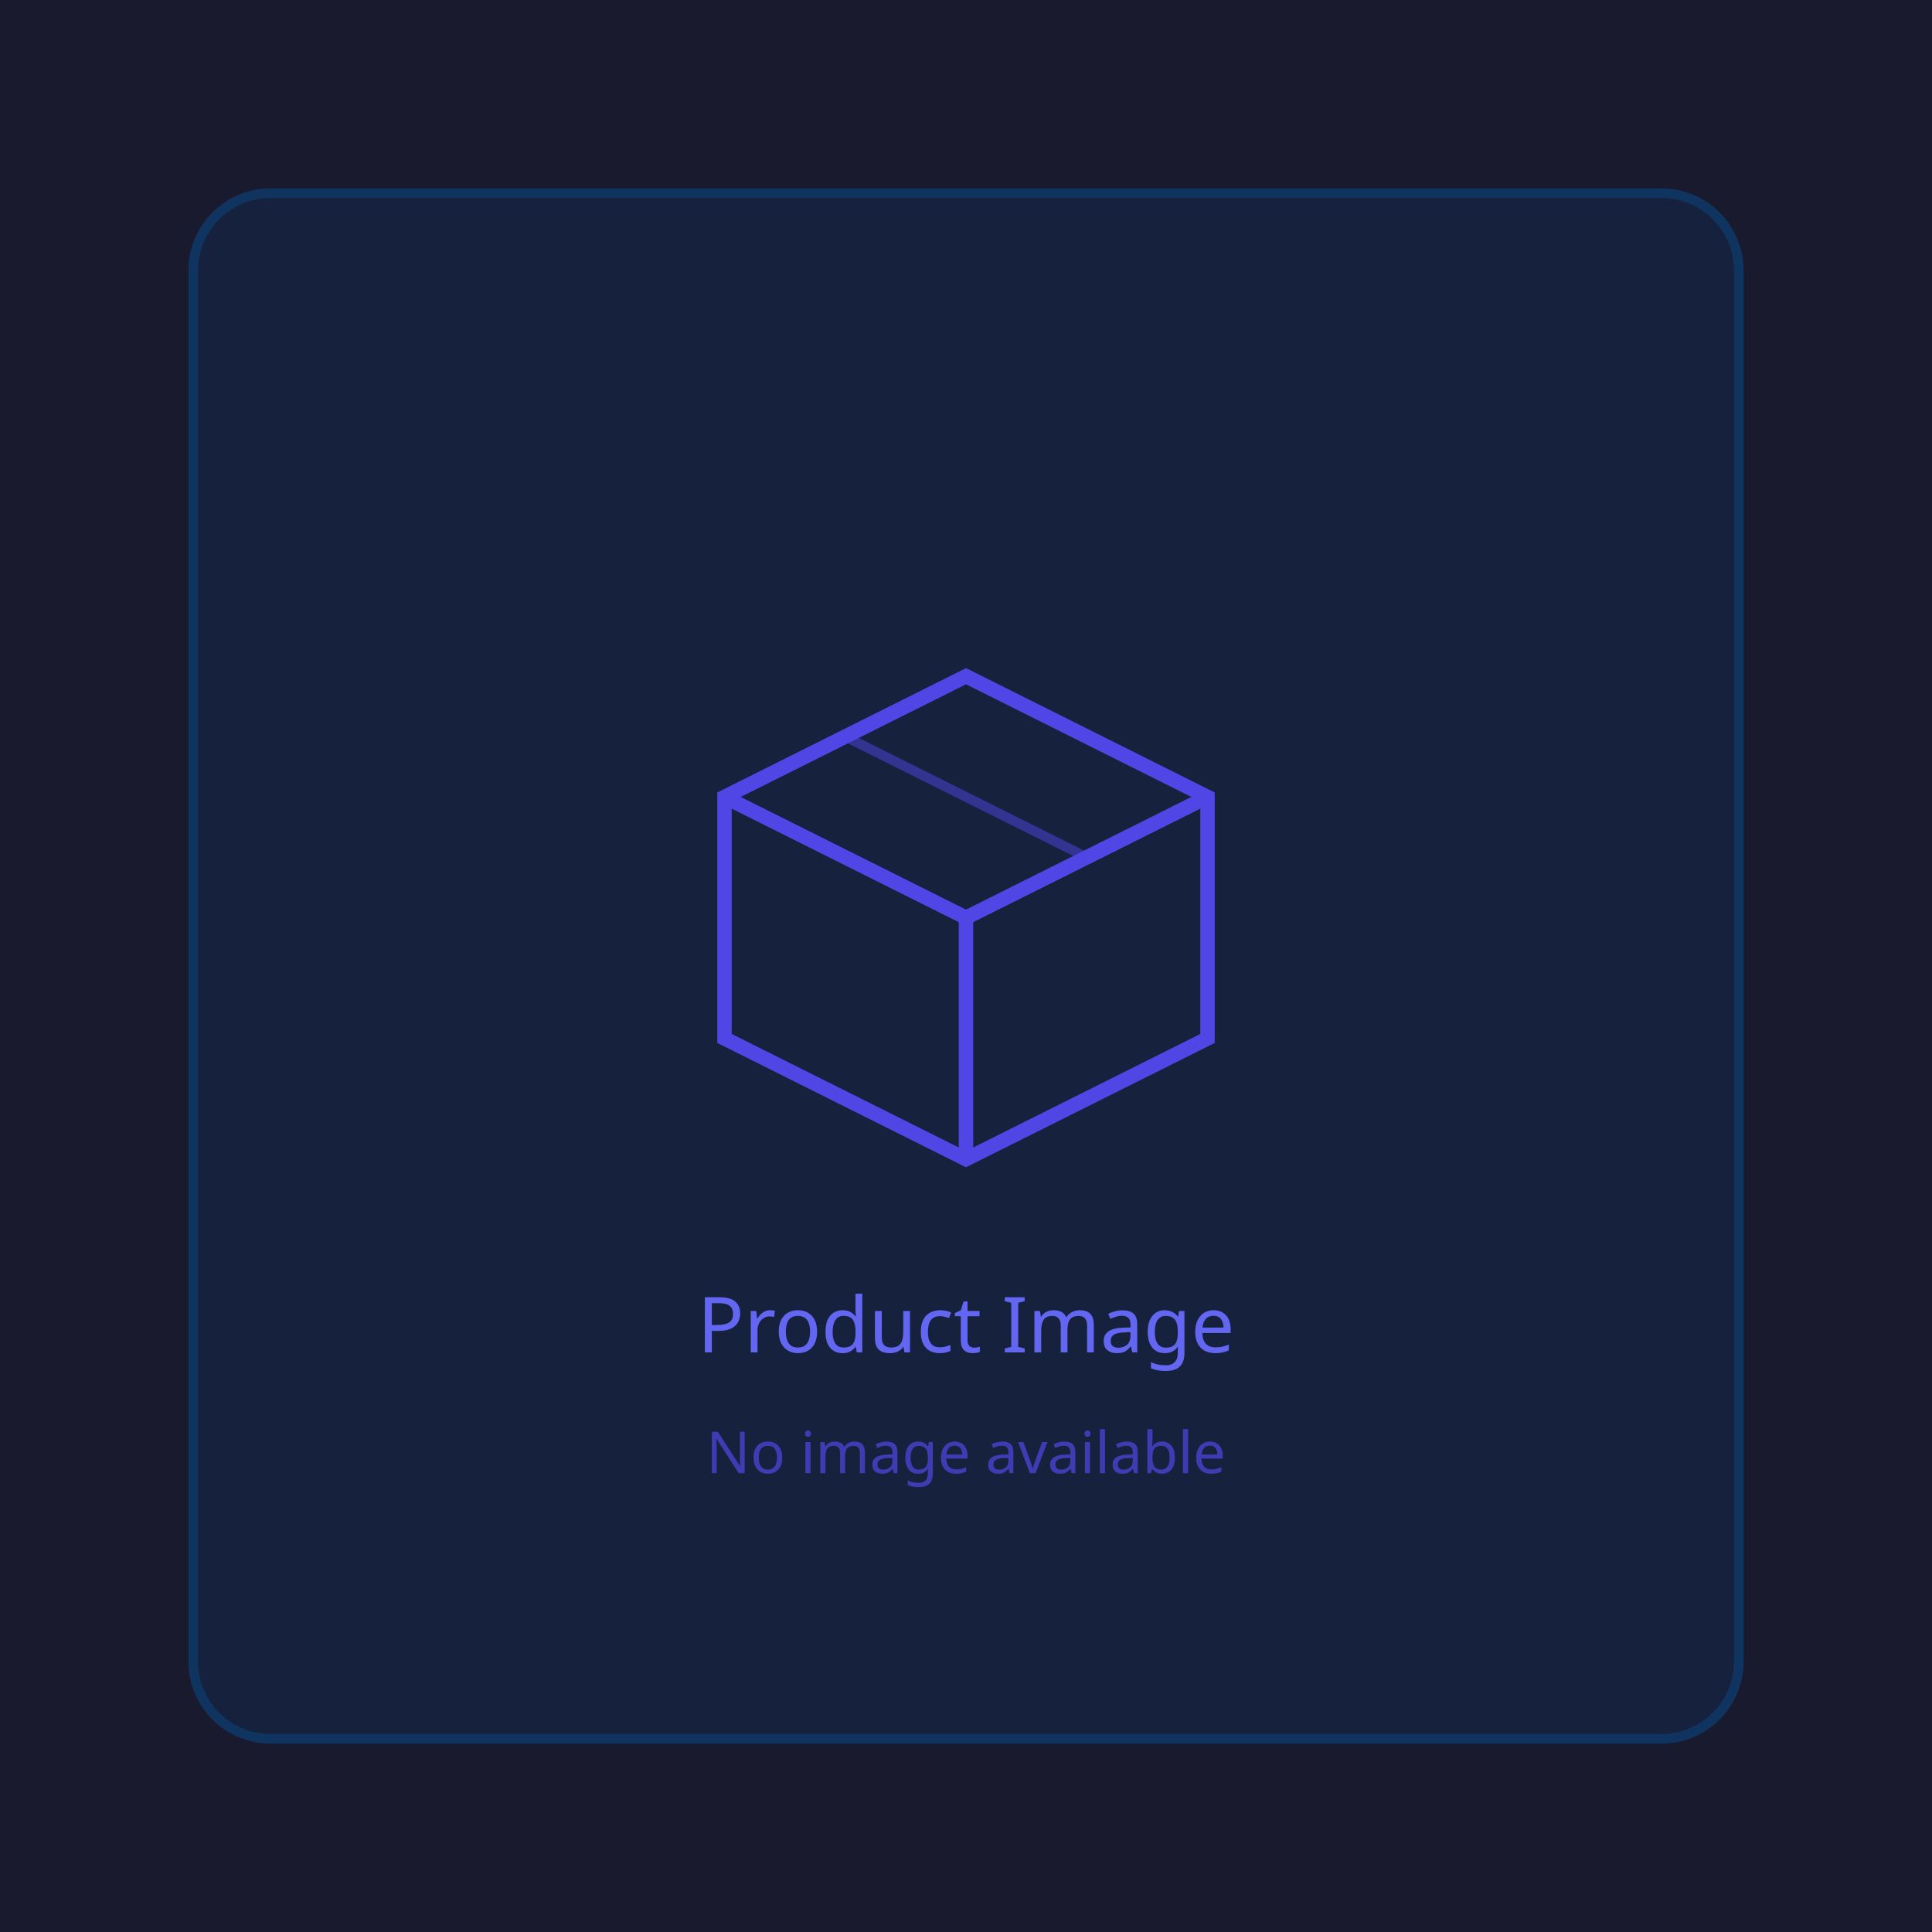
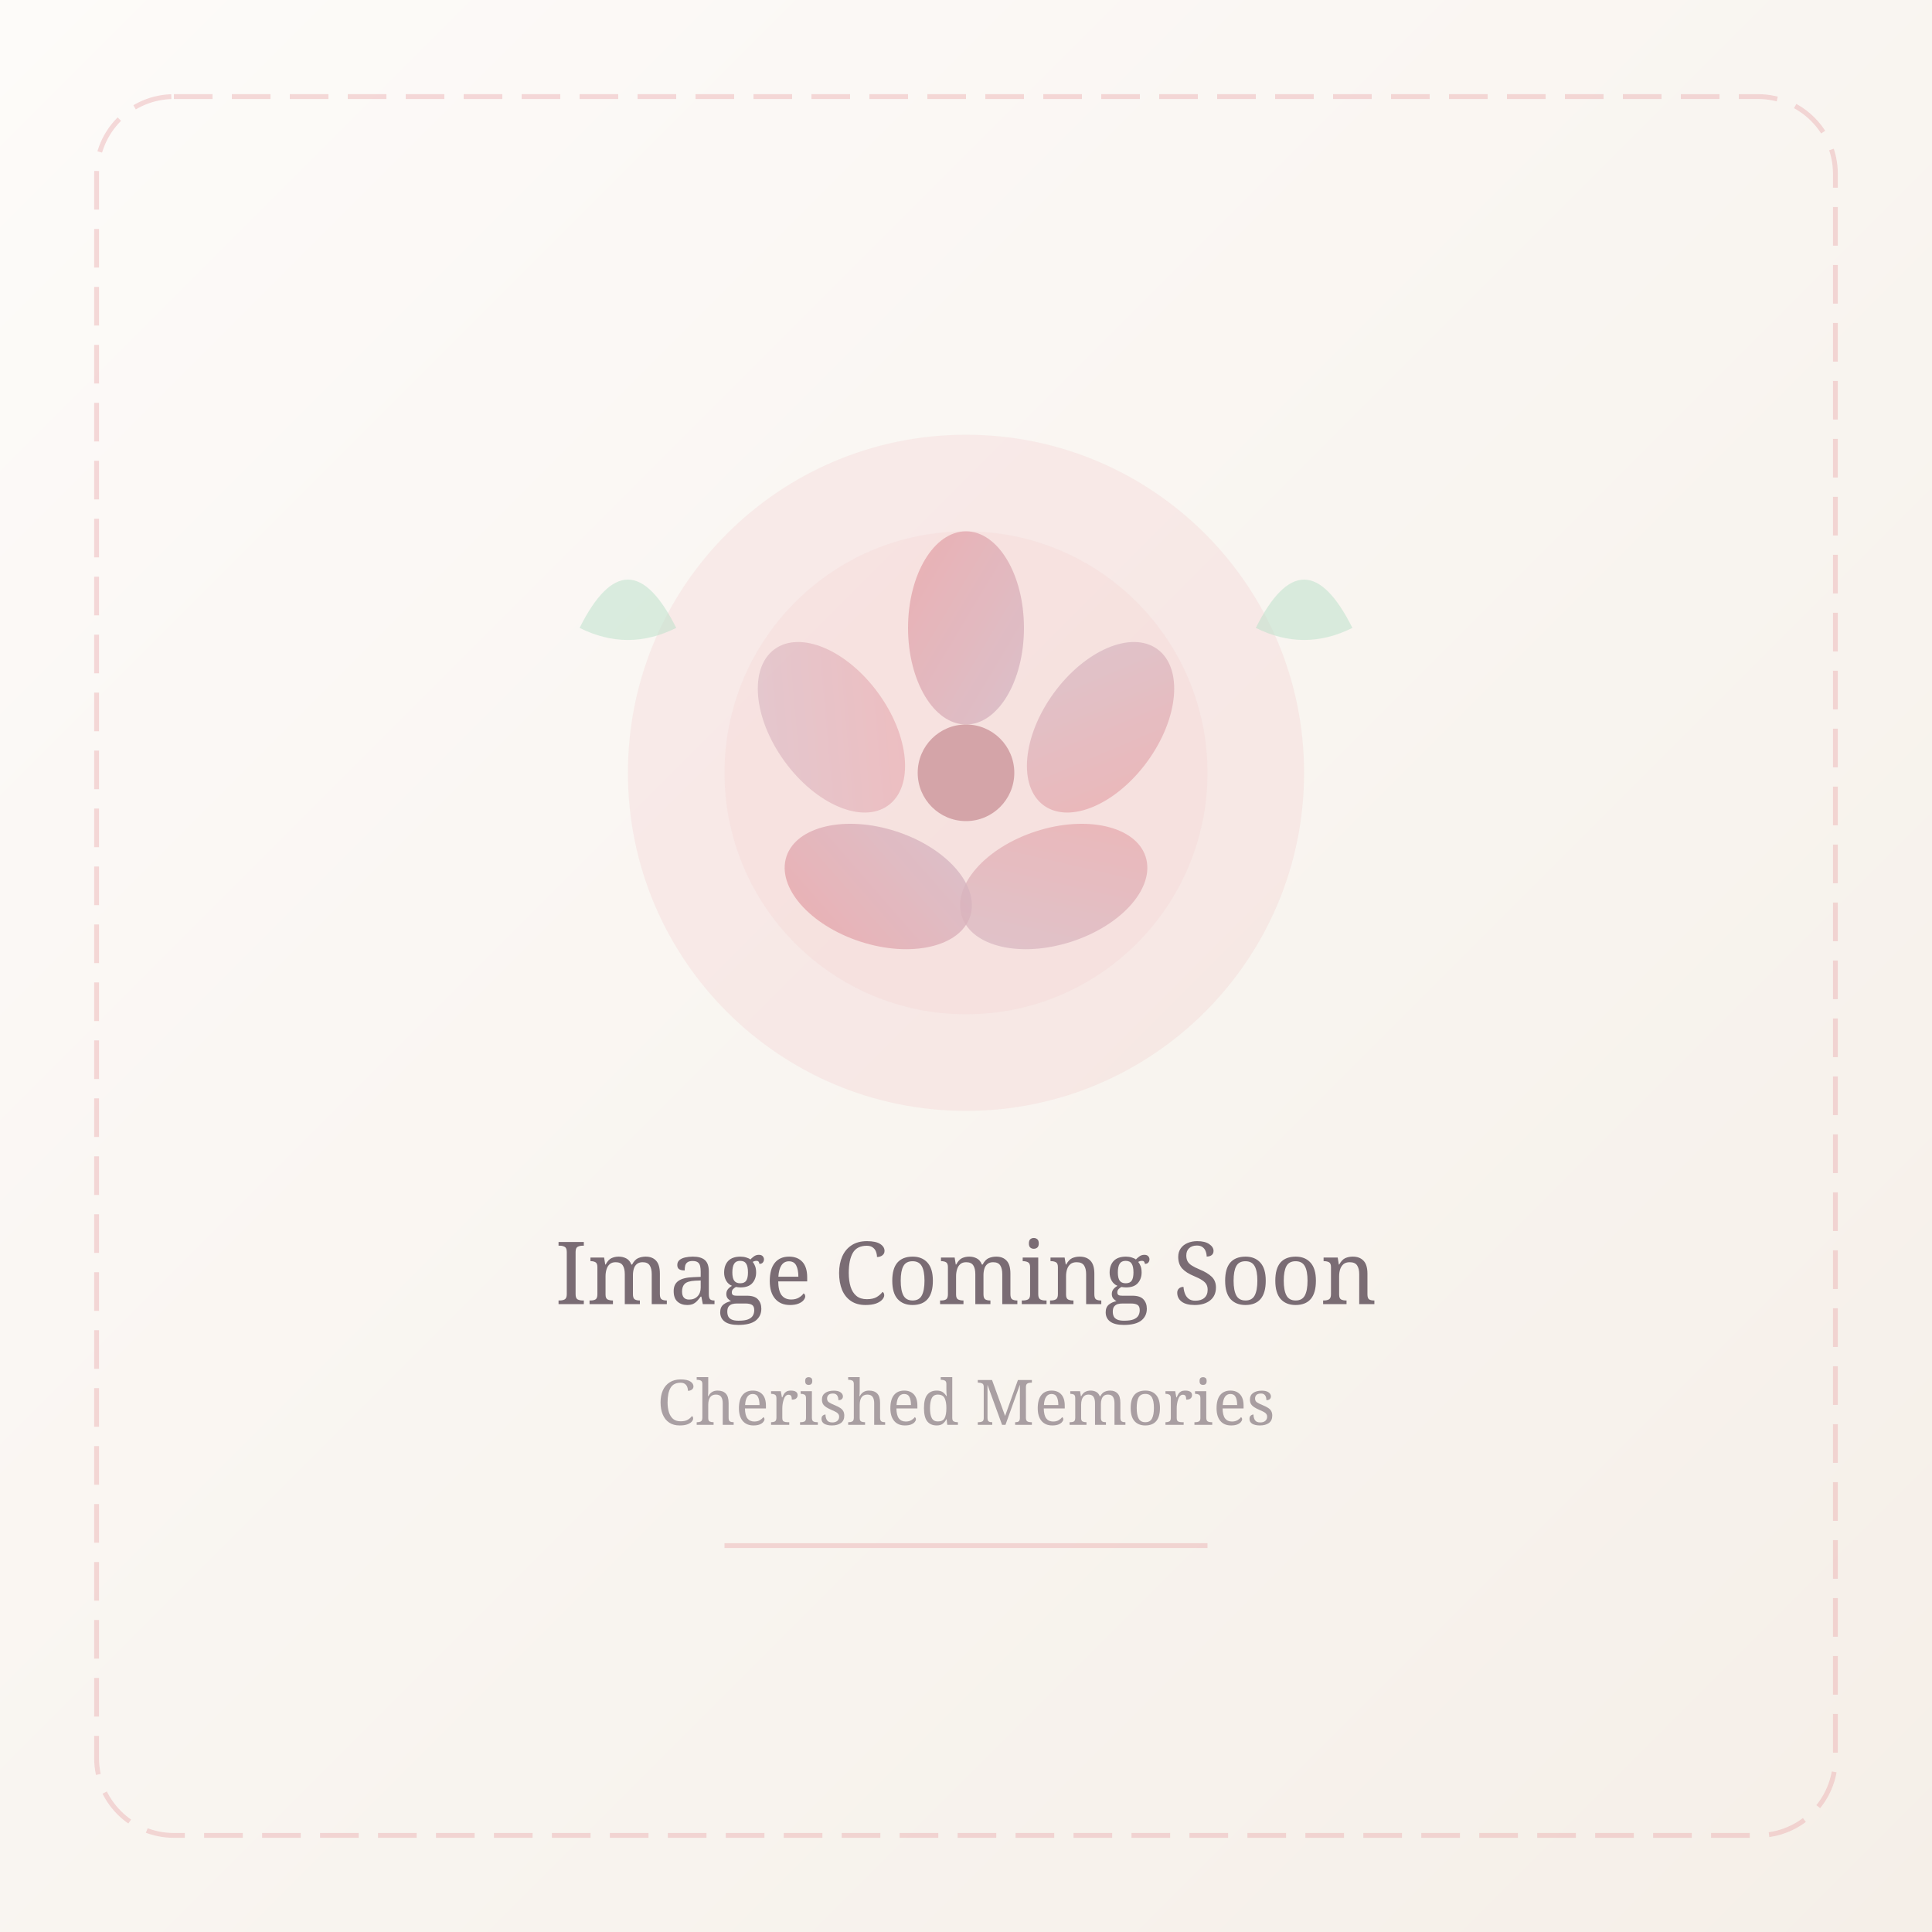
<svg xmlns="http://www.w3.org/2000/svg" width="400" height="400" viewBox="0 0 400 400" fill="none">
-   <rect width="400" height="400" fill="#1a1a2e" />
-   <rect x="40" y="40" width="320" height="320" rx="16" fill="#16213e" stroke="#0f3460" stroke-width="2" />
-   <g transform="translate(140, 130)">
-     <path d="M60 10L110 35V85L60 110L10 85V35L60 10Z" stroke="#4f46e5" stroke-width="3" fill="none" />
-     <path d="M60 60V110" stroke="#4f46e5" stroke-width="3" />
-     <path d="M10 35L60 60L110 35" stroke="#4f46e5" stroke-width="3" />
-     <path d="M35 22.5L85 47.5" stroke="#4f46e5" stroke-width="2" opacity="0.5" />
+   <defs>
+     <linearGradient id="bg-grad" x1="0%" y1="0%" x2="100%" y2="100%">
+       <stop offset="0%" style="stop-color:#fdfbf9;stop-opacity:1" />
+       <stop offset="100%" style="stop-color:#f5efe8;stop-opacity:1" />
+     </linearGradient>
+     <linearGradient id="accent-grad" x1="0%" y1="0%" x2="100%" y2="100%">
+       <stop offset="0%" style="stop-color:#e8a4a8;stop-opacity:1" />
+       <stop offset="100%" style="stop-color:#d4b8c4;stop-opacity:1" />
+     </linearGradient>
+   </defs>
+   <rect width="400" height="400" fill="url(#bg-grad)" />
+   <rect x="20" y="20" width="360" height="360" rx="16" fill="none" stroke="#e8a4a8" stroke-width="1" stroke-dasharray="8,4" opacity="0.4" />
+   <circle cx="200" cy="160" r="70" fill="#e8a4a8" opacity="0.15" />
+   <circle cx="200" cy="160" r="50" fill="#e8a4a8" opacity="0.1" />
+   <g transform="translate(200, 160)">
+     <ellipse cx="0" cy="-30" rx="12" ry="20" fill="url(#accent-grad)" opacity="0.8" />
+     <ellipse cx="28" cy="-10" rx="12" ry="20" fill="url(#accent-grad)" opacity="0.7" transform="rotate(72)" />
+     <ellipse cx="17" cy="24" rx="12" ry="20" fill="url(#accent-grad)" opacity="0.6" transform="rotate(144)" />
+     <ellipse cx="-17" cy="24" rx="12" ry="20" fill="url(#accent-grad)" opacity="0.7" transform="rotate(216)" />
+     <ellipse cx="-28" cy="-10" rx="12" ry="20" fill="url(#accent-grad)" opacity="0.8" transform="rotate(288)" />
+     <circle cx="0" cy="0" r="10" fill="#d4a4a8" />
  </g>
-   <text x="200" y="280" text-anchor="middle" font-family="system-ui, sans-serif" font-size="16" fill="#6366f1">
-     Product Image
+   <path d="M120 130 Q130 110 140 130 Q130 135 120 130" fill="#b8e0c8" opacity="0.5" />
+   <path d="M260 130 Q270 110 280 130 Q270 135 260 130" fill="#b8e0c8" opacity="0.5" />
+   <text x="200" y="270" text-anchor="middle" font-family="Georgia, serif" font-size="18" fill="#5a4a55" opacity="0.8">
+     Image Coming Soon
  </text>
-   <text x="200" y="305" text-anchor="middle" font-family="system-ui, sans-serif" font-size="12" fill="#4f46e5" opacity="0.7">
-     No image available
+   <text x="200" y="295" text-anchor="middle" font-family="Georgia, serif" font-size="13" fill="#5a4a55" opacity="0.5">
+     Cherished Memories
  </text>
+   <line x1="150" y1="320" x2="250" y2="320" stroke="#e8a4a8" stroke-width="1" opacity="0.4" />
</svg>
